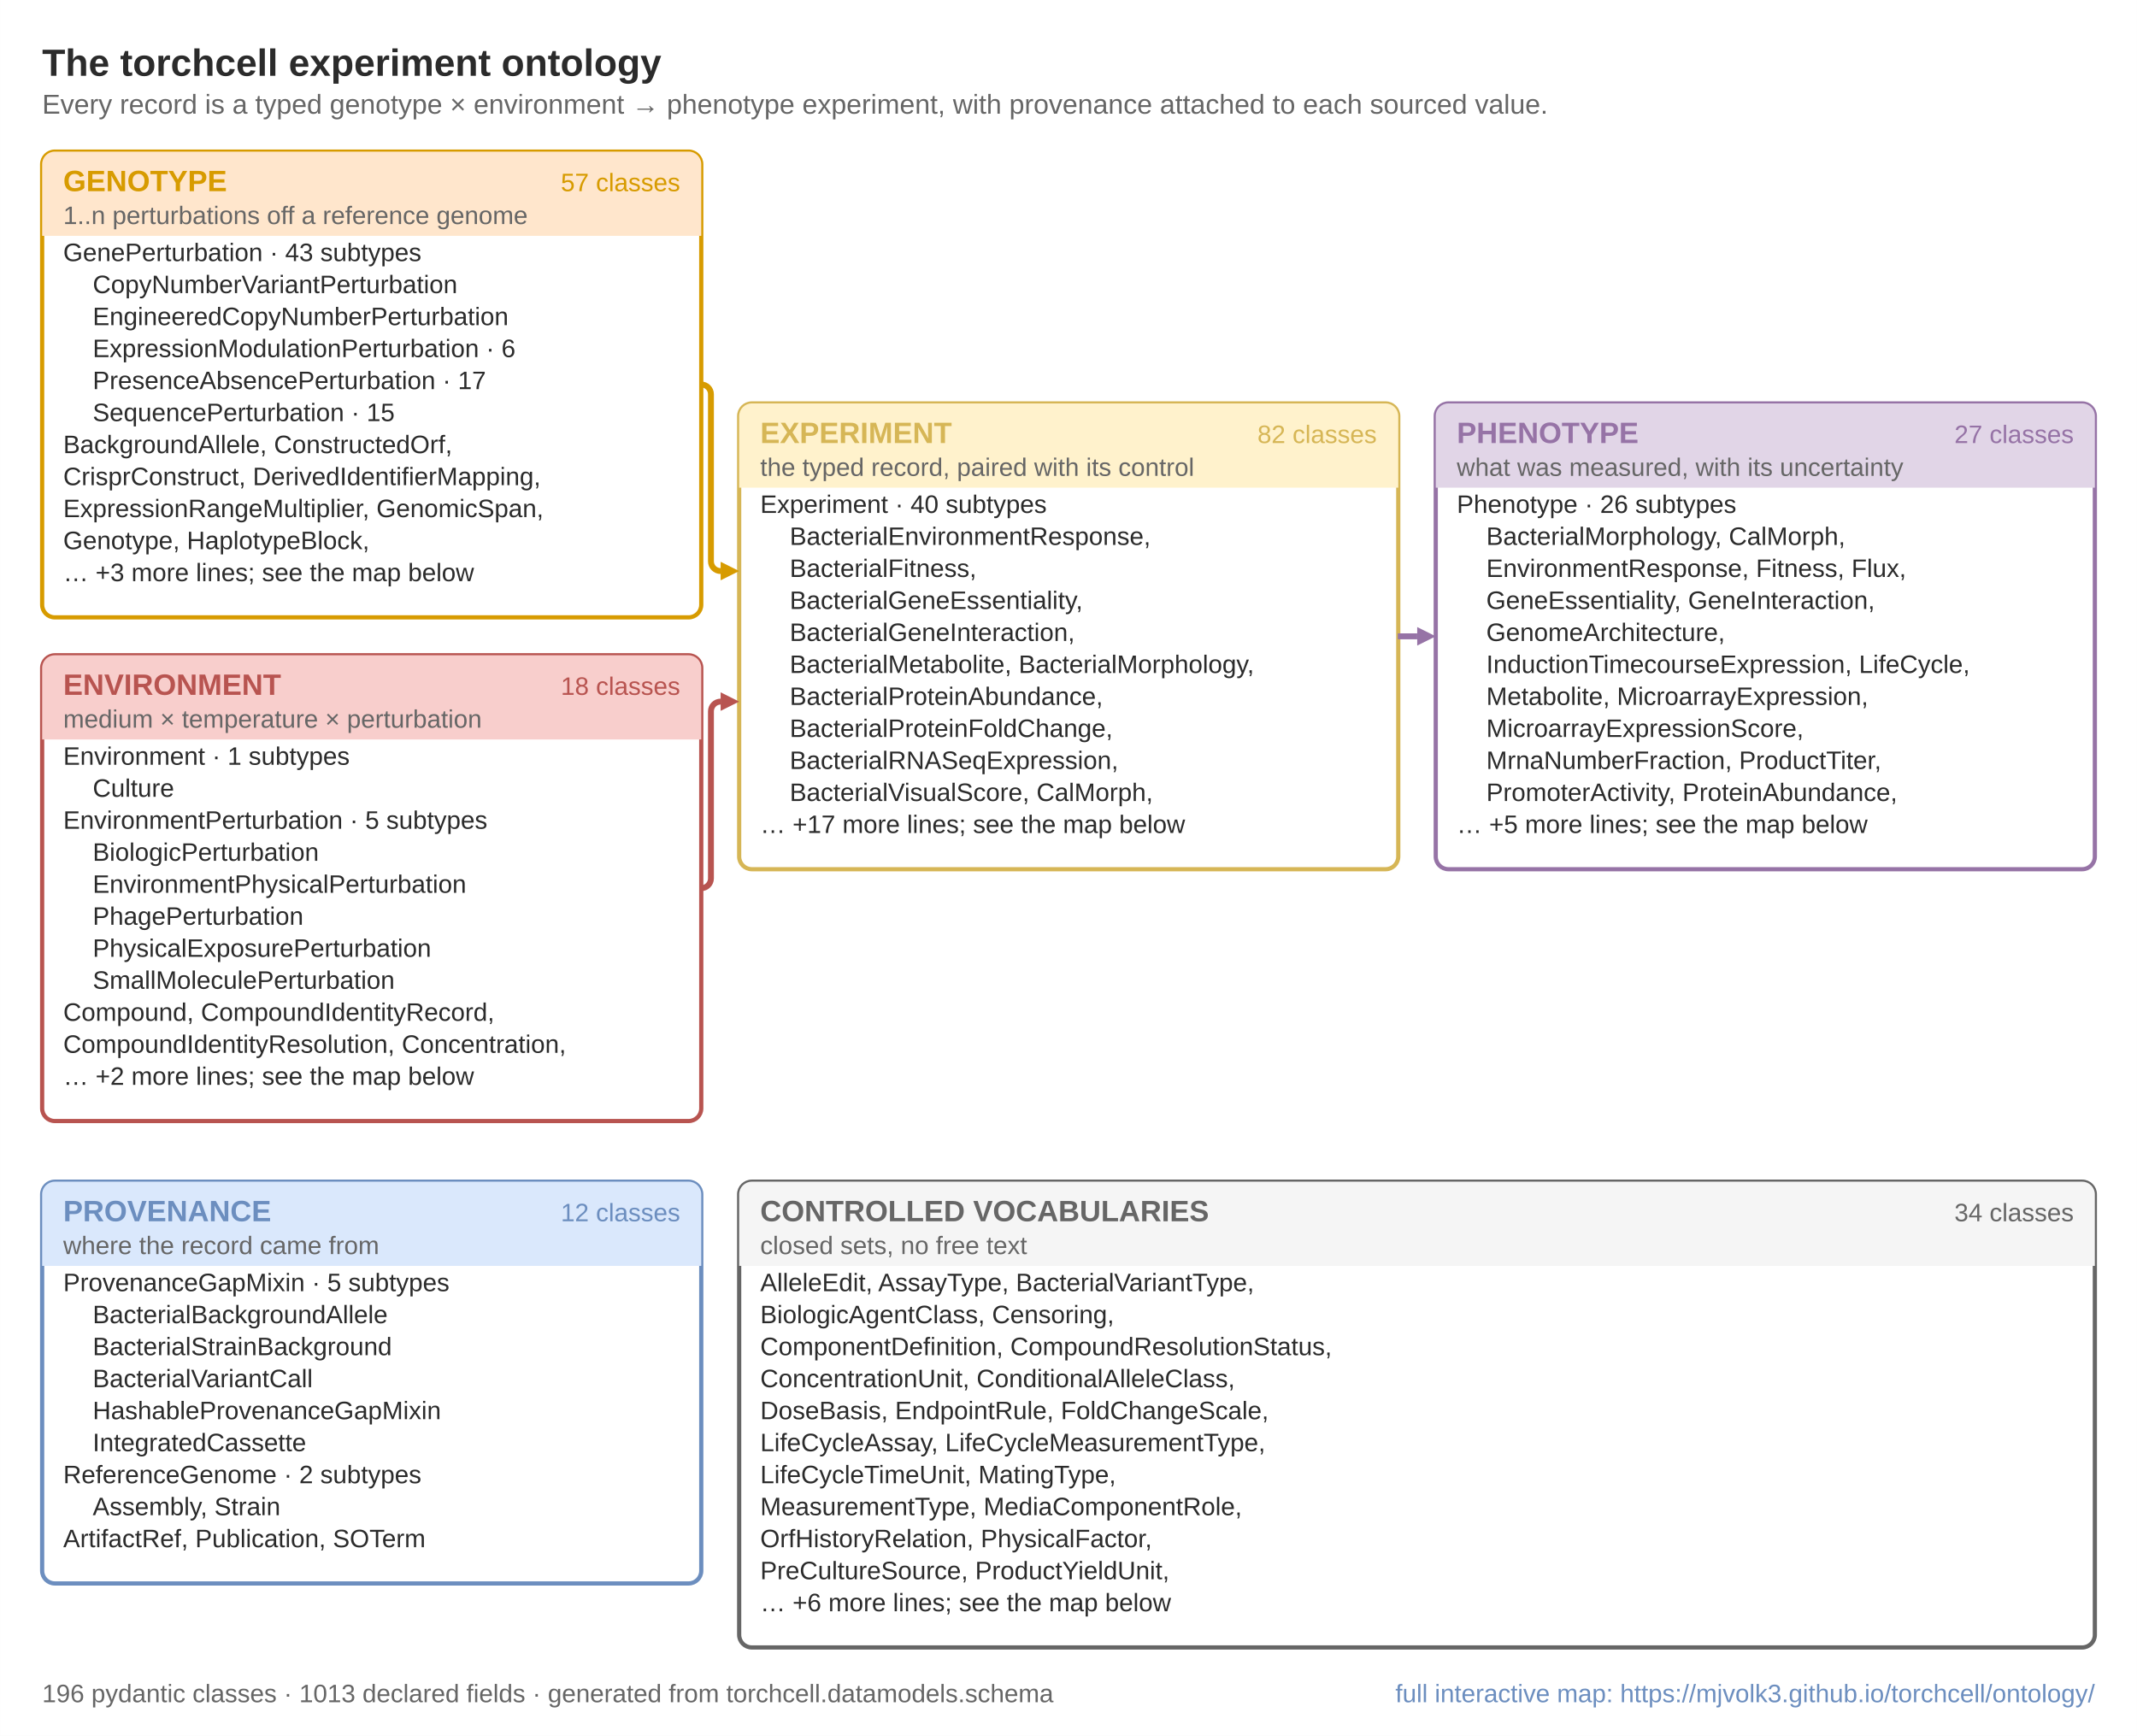
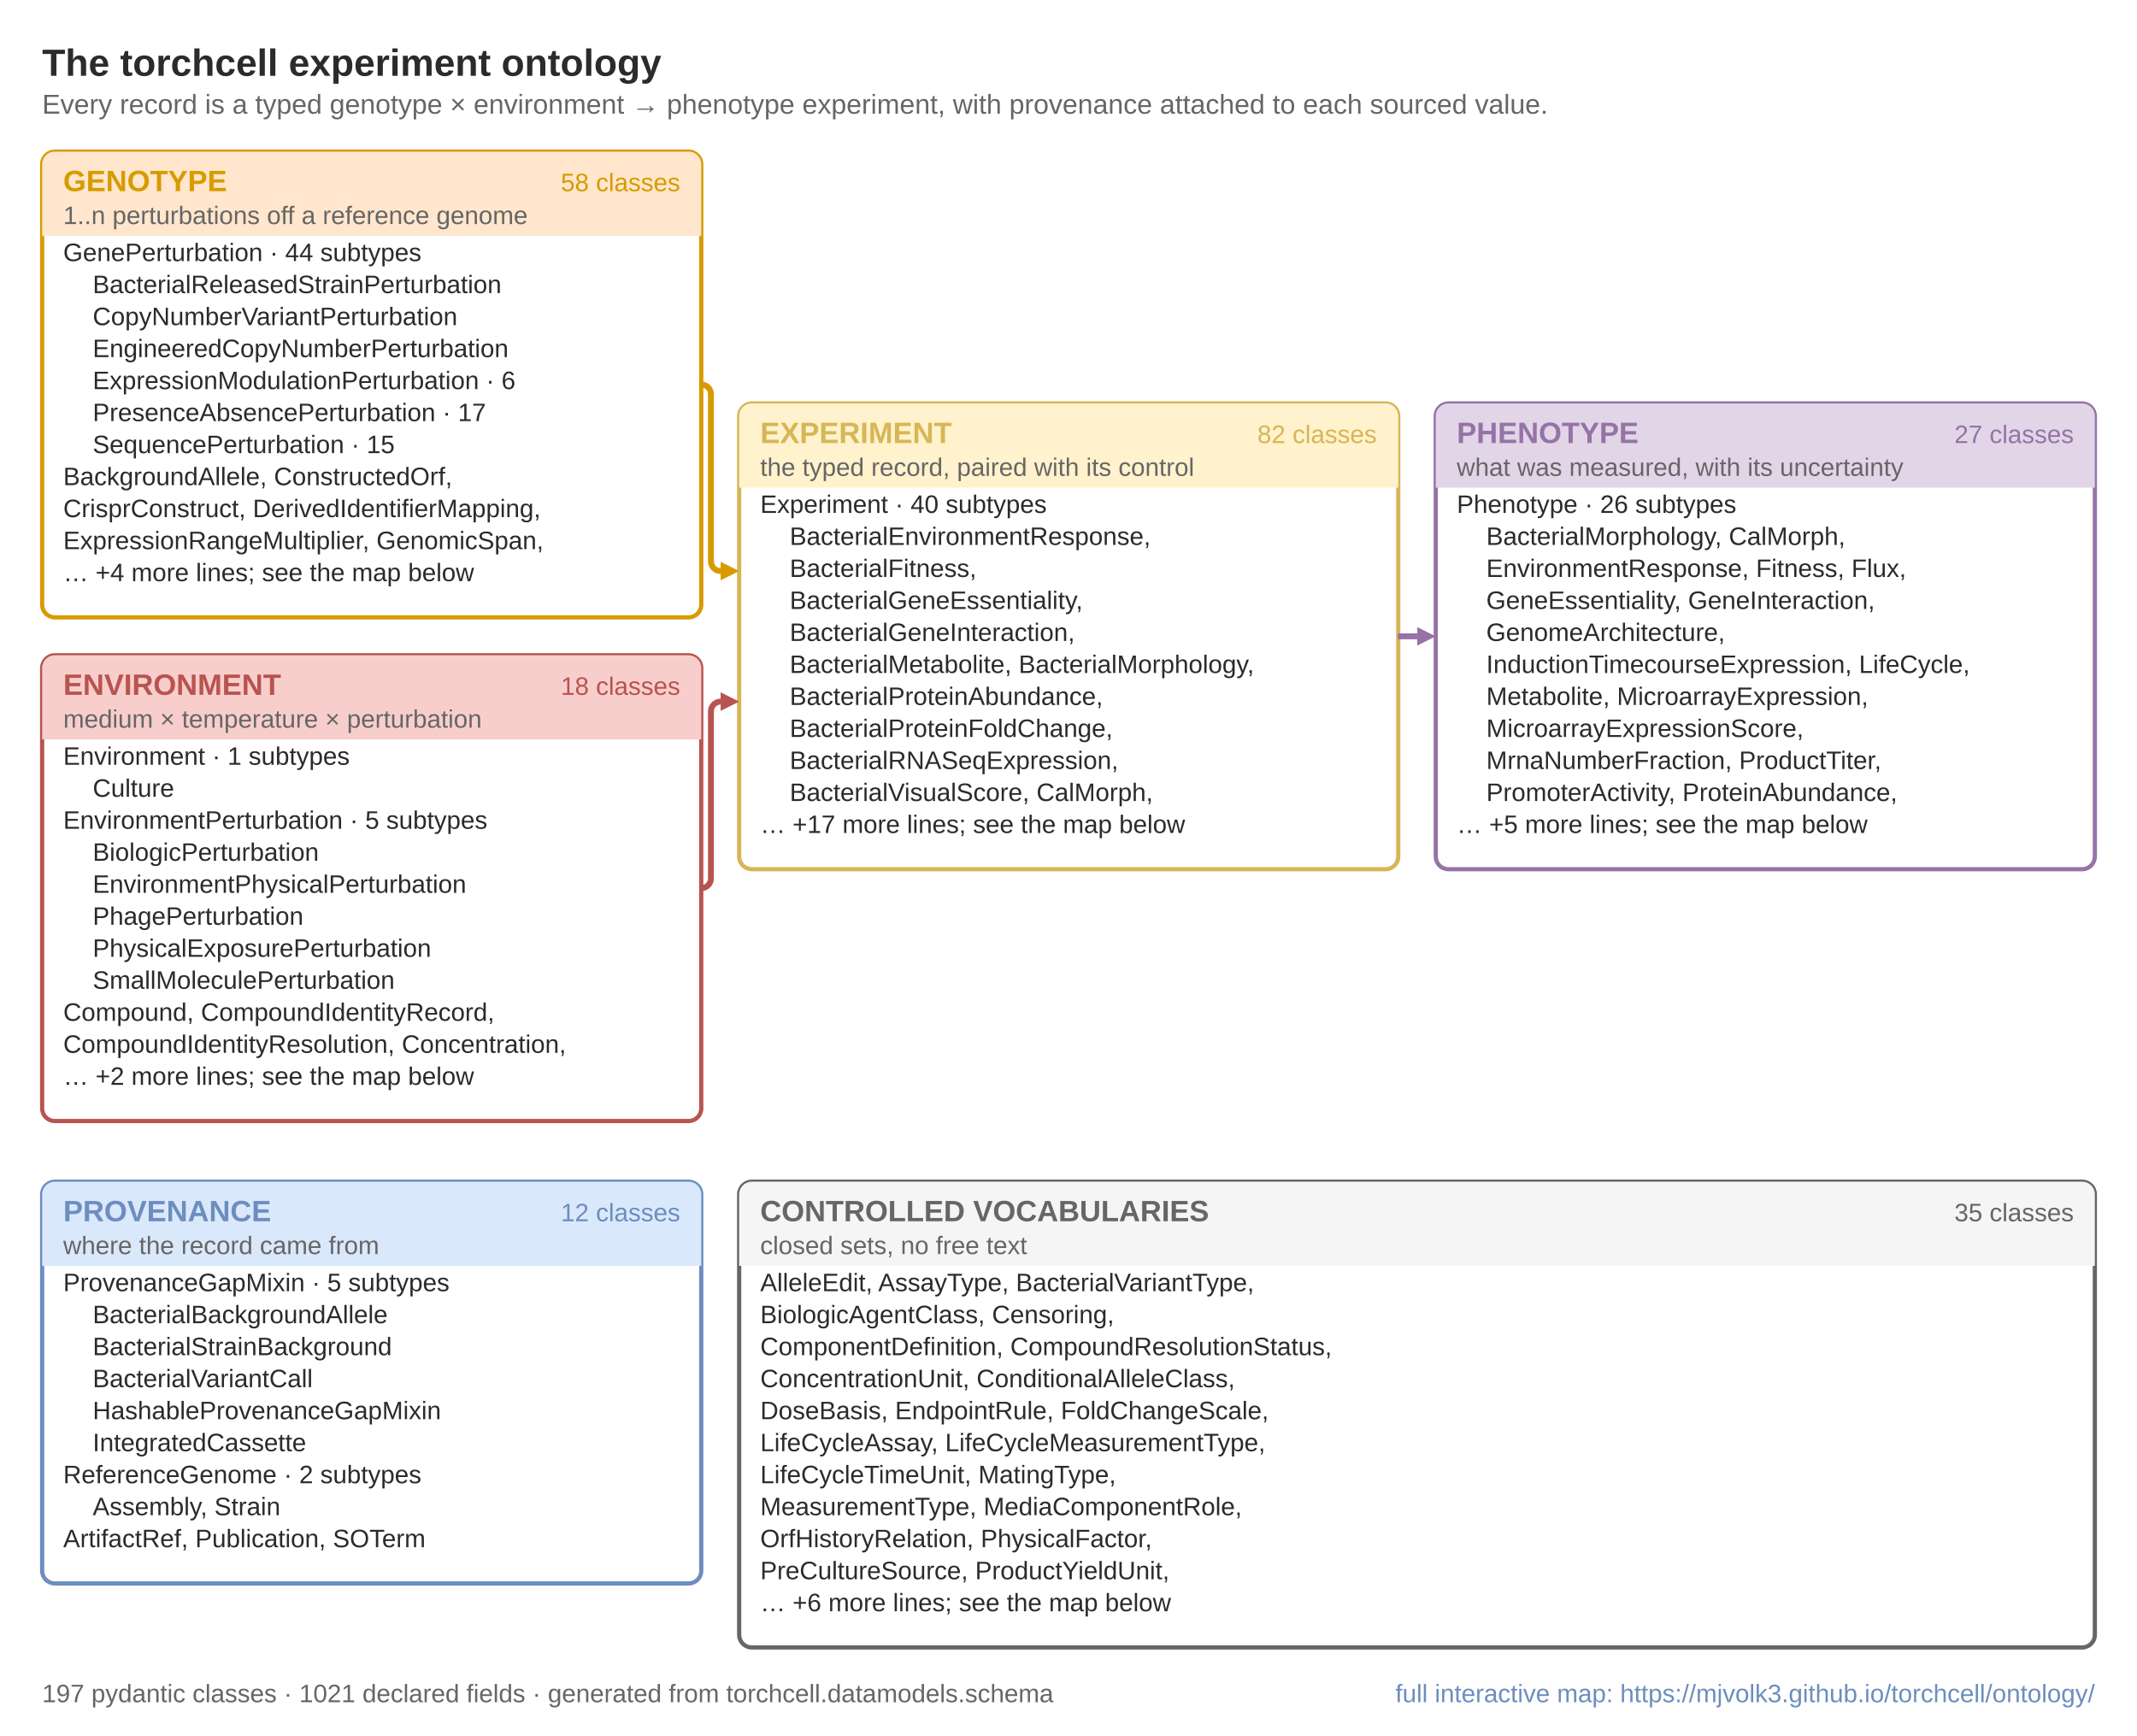
<svg xmlns="http://www.w3.org/2000/svg" width="179.00mm" height="145.41mm" viewBox="0 0 507.4 412.2" font-family="Arial, Helvetica, sans-serif">
  <style>text{font-family:Arial,Helvetica,sans-serif}</style>
  <rect width="100%" height="100%" fill="#FFFFFF" />
  <text x="10.0" y="18.0" font-size="9" font-weight="700" fill="#2B2B2B">The torchcell experiment ontology</text>
  <text x="10.0" y="27.0" font-size="6.5" fill="#666666">Every record is a typed genotype × environment → phenotype experiment, with provenance attached to each sourced value.</text>
  <rect x="10.0" y="36.0" width="156.5" height="110.6" rx="3" fill="#FFFFFF" stroke="#D79B00" stroke-width="1" />
  <path d="M10.0 39.0 a3 3 0 0 1 3 -3 h150.5 a3 3 0 0 1 3 3 v17.0 h-156.5 Z" fill="#FFE6CC" />
  <text x="15.0" y="45.4" font-size="7" font-weight="700" fill="#D79B00">GENOTYPE</text>
-   <text x="161.5" y="45.4" font-size="6" text-anchor="end" fill="#D79B00">57 classes</text>
+   <text x="161.5" y="45.4" font-size="6" text-anchor="end" fill="#D79B00">58 classes</text>
  <text x="15.0" y="53.2" font-size="6" fill="#666666">1..n perturbations off a reference genome</text>
-   <text x="15.0" y="62.0" font-size="6" fill="#2B2B2B">GenePerturbation  ·  43 subtypes</text>
-   <text x="22.0" y="69.6" font-size="6" fill="#2B2B2B">CopyNumberVariantPerturbation</text>
-   <text x="22.0" y="77.2" font-size="6" fill="#2B2B2B">EngineeredCopyNumberPerturbation</text>
-   <text x="22.0" y="84.8" font-size="6" fill="#2B2B2B">ExpressionModulationPerturbation  ·  6</text>
-   <text x="22.0" y="92.4" font-size="6" fill="#2B2B2B">PresenceAbsencePerturbation  ·  17</text>
-   <text x="22.0" y="100.0" font-size="6" fill="#2B2B2B">SequencePerturbation  ·  15</text>
-   <text x="15.0" y="107.6" font-size="6" fill="#2B2B2B">BackgroundAllele, ConstructedOrf,</text>
-   <text x="15.0" y="115.2" font-size="6" fill="#2B2B2B">CrisprConstruct, DerivedIdentifierMapping,</text>
-   <text x="15.0" y="122.8" font-size="6" fill="#2B2B2B">ExpressionRangeMultiplier, GenomicSpan,</text>
-   <text x="15.0" y="130.4" font-size="6" fill="#2B2B2B">Genotype, HaplotypeBlock,</text>
-   <text x="15.0" y="138.0" font-size="6" fill="#2B2B2B">…  +3 more lines; see the map below</text>
+   <text x="15.0" y="62.0" font-size="6" fill="#2B2B2B">GenePerturbation  ·  44 subtypes</text>
+   <text x="22.0" y="69.6" font-size="6" fill="#2B2B2B">BacterialReleasedStrainPerturbation</text>
+   <text x="22.0" y="77.2" font-size="6" fill="#2B2B2B">CopyNumberVariantPerturbation</text>
+   <text x="22.0" y="84.8" font-size="6" fill="#2B2B2B">EngineeredCopyNumberPerturbation</text>
+   <text x="22.0" y="92.4" font-size="6" fill="#2B2B2B">ExpressionModulationPerturbation  ·  6</text>
+   <text x="22.0" y="100.0" font-size="6" fill="#2B2B2B">PresenceAbsencePerturbation  ·  17</text>
+   <text x="22.0" y="107.6" font-size="6" fill="#2B2B2B">SequencePerturbation  ·  15</text>
+   <text x="15.0" y="115.2" font-size="6" fill="#2B2B2B">BackgroundAllele, ConstructedOrf,</text>
+   <text x="15.0" y="122.8" font-size="6" fill="#2B2B2B">CrisprConstruct, DerivedIdentifierMapping,</text>
+   <text x="15.0" y="130.4" font-size="6" fill="#2B2B2B">ExpressionRangeMultiplier, GenomicSpan,</text>
+   <text x="15.0" y="138.0" font-size="6" fill="#2B2B2B">…  +4 more lines; see the map below</text>
  <rect x="10.0" y="155.6" width="156.5" height="110.6" rx="3" fill="#FFFFFF" stroke="#B85450" stroke-width="1" />
  <path d="M10.0 158.6 a3 3 0 0 1 3 -3 h150.5 a3 3 0 0 1 3 3 v17.0 h-156.5 Z" fill="#F8CECC" />
  <text x="15.0" y="165.0" font-size="7" font-weight="700" fill="#B85450">ENVIRONMENT</text>
  <text x="161.5" y="165.0" font-size="6" text-anchor="end" fill="#B85450">18 classes</text>
  <text x="15.0" y="172.8" font-size="6" fill="#666666">medium × temperature × perturbation</text>
  <text x="15.0" y="181.6" font-size="6" fill="#2B2B2B">Environment  ·  1 subtypes</text>
  <text x="22.0" y="189.2" font-size="6" fill="#2B2B2B">Culture</text>
  <text x="15.0" y="196.8" font-size="6" fill="#2B2B2B">EnvironmentPerturbation  ·  5 subtypes</text>
  <text x="22.0" y="204.4" font-size="6" fill="#2B2B2B">BiologicPerturbation</text>
  <text x="22.0" y="212.0" font-size="6" fill="#2B2B2B">EnvironmentPhysicalPerturbation</text>
  <text x="22.0" y="219.6" font-size="6" fill="#2B2B2B">PhagePerturbation</text>
  <text x="22.0" y="227.2" font-size="6" fill="#2B2B2B">PhysicalExposurePerturbation</text>
  <text x="22.0" y="234.8" font-size="6" fill="#2B2B2B">SmallMoleculePerturbation</text>
  <text x="15.0" y="242.4" font-size="6" fill="#2B2B2B">Compound, CompoundIdentityRecord,</text>
  <text x="15.0" y="250.0" font-size="6" fill="#2B2B2B">CompoundIdentityResolution, Concentration,</text>
  <text x="15.0" y="257.6" font-size="6" fill="#2B2B2B">…  +2 more lines; see the map below</text>
  <rect x="175.5" y="95.8" width="156.5" height="110.6" rx="3" fill="#FFFFFF" stroke="#D6B656" stroke-width="1" />
  <path d="M175.5 98.8 a3 3 0 0 1 3 -3 h150.5 a3 3 0 0 1 3 3 v17.0 h-156.5 Z" fill="#FFF2CC" />
  <text x="180.5" y="105.2" font-size="7" font-weight="700" fill="#D6B656">EXPERIMENT</text>
  <text x="326.9" y="105.2" font-size="6" text-anchor="end" fill="#D6B656">82 classes</text>
  <text x="180.5" y="113.0" font-size="6" fill="#666666">the typed record, paired with its control</text>
  <text x="180.5" y="121.8" font-size="6" fill="#2B2B2B">Experiment  ·  40 subtypes</text>
  <text x="187.5" y="129.4" font-size="6" fill="#2B2B2B">BacterialEnvironmentResponse,</text>
  <text x="187.5" y="137.0" font-size="6" fill="#2B2B2B">BacterialFitness,</text>
  <text x="187.5" y="144.6" font-size="6" fill="#2B2B2B">BacterialGeneEssentiality,</text>
  <text x="187.5" y="152.2" font-size="6" fill="#2B2B2B">BacterialGeneInteraction,</text>
  <text x="187.5" y="159.8" font-size="6" fill="#2B2B2B">BacterialMetabolite, BacterialMorphology,</text>
  <text x="187.5" y="167.4" font-size="6" fill="#2B2B2B">BacterialProteinAbundance,</text>
  <text x="187.5" y="175.0" font-size="6" fill="#2B2B2B">BacterialProteinFoldChange,</text>
  <text x="187.5" y="182.6" font-size="6" fill="#2B2B2B">BacterialRNASeqExpression,</text>
  <text x="187.5" y="190.2" font-size="6" fill="#2B2B2B">BacterialVisualScore, CalMorph,</text>
  <text x="180.5" y="197.8" font-size="6" fill="#2B2B2B">…  +17 more lines; see the map below</text>
  <rect x="340.9" y="95.8" width="156.5" height="110.6" rx="3" fill="#FFFFFF" stroke="#9673A6" stroke-width="1" />
  <path d="M340.9 98.8 a3 3 0 0 1 3 -3 h150.5 a3 3 0 0 1 3 3 v17.0 h-156.5 Z" fill="#E1D5E7" />
  <text x="345.9" y="105.2" font-size="7" font-weight="700" fill="#9673A6">PHENOTYPE</text>
  <text x="492.4" y="105.2" font-size="6" text-anchor="end" fill="#9673A6">27 classes</text>
  <text x="345.9" y="113.0" font-size="6" fill="#666666">what was measured, with its uncertainty</text>
  <text x="345.9" y="121.8" font-size="6" fill="#2B2B2B">Phenotype  ·  26 subtypes</text>
  <text x="352.9" y="129.4" font-size="6" fill="#2B2B2B">BacterialMorphology, CalMorph,</text>
  <text x="352.9" y="137.0" font-size="6" fill="#2B2B2B">EnvironmentResponse, Fitness, Flux,</text>
  <text x="352.9" y="144.6" font-size="6" fill="#2B2B2B">GeneEssentiality, GeneInteraction,</text>
  <text x="352.9" y="152.2" font-size="6" fill="#2B2B2B">GenomeArchitecture,</text>
  <text x="352.9" y="159.8" font-size="6" fill="#2B2B2B">InductionTimecourseExpression, LifeCycle,</text>
  <text x="352.9" y="167.4" font-size="6" fill="#2B2B2B">Metabolite, MicroarrayExpression,</text>
  <text x="352.9" y="175.0" font-size="6" fill="#2B2B2B">MicroarrayExpressionScore,</text>
  <text x="352.9" y="182.6" font-size="6" fill="#2B2B2B">MrnaNumberFraction, ProductTiter,</text>
  <text x="352.9" y="190.2" font-size="6" fill="#2B2B2B">PromoterActivity, ProteinAbundance,</text>
  <text x="345.9" y="197.8" font-size="6" fill="#2B2B2B">…  +5 more lines; see the map below</text>
  <rect x="10.0" y="280.6" width="156.5" height="95.4" rx="3" fill="#FFFFFF" stroke="#6C8EBF" stroke-width="1" />
  <path d="M10.0 283.6 a3 3 0 0 1 3 -3 h150.5 a3 3 0 0 1 3 3 v17.0 h-156.5 Z" fill="#DAE8FC" />
  <text x="15.0" y="290.0" font-size="7" font-weight="700" fill="#6C8EBF">PROVENANCE</text>
  <text x="161.5" y="290.0" font-size="6" text-anchor="end" fill="#6C8EBF">12 classes</text>
  <text x="15.0" y="297.8" font-size="6" fill="#666666">where the record came from</text>
  <text x="15.0" y="306.6" font-size="6" fill="#2B2B2B">ProvenanceGapMixin  ·  5 subtypes</text>
  <text x="22.0" y="314.2" font-size="6" fill="#2B2B2B">BacterialBackgroundAllele</text>
  <text x="22.0" y="321.8" font-size="6" fill="#2B2B2B">BacterialStrainBackground</text>
  <text x="22.0" y="329.4" font-size="6" fill="#2B2B2B">BacterialVariantCall</text>
  <text x="22.0" y="337.0" font-size="6" fill="#2B2B2B">HashableProvenanceGapMixin</text>
  <text x="22.0" y="344.6" font-size="6" fill="#2B2B2B">IntegratedCassette</text>
  <text x="15.0" y="352.2" font-size="6" fill="#2B2B2B">ReferenceGenome  ·  2 subtypes</text>
  <text x="22.0" y="359.8" font-size="6" fill="#2B2B2B">Assembly, Strain</text>
  <text x="15.0" y="367.4" font-size="6" fill="#2B2B2B">ArtifactRef, Publication, SOTerm</text>
  <rect x="175.5" y="280.6" width="321.9" height="110.6" rx="3" fill="#FFFFFF" stroke="#666666" stroke-width="1" />
  <path d="M175.5 283.6 a3 3 0 0 1 3 -3 h315.9 a3 3 0 0 1 3 3 v17.0 h-321.9 Z" fill="#F5F5F5" />
  <text x="180.5" y="290.0" font-size="7" font-weight="700" fill="#666666">CONTROLLED VOCABULARIES</text>
-   <text x="492.4" y="290.0" font-size="6" text-anchor="end" fill="#666666">34 classes</text>
+   <text x="492.4" y="290.0" font-size="6" text-anchor="end" fill="#666666">35 classes</text>
  <text x="180.5" y="297.8" font-size="6" fill="#666666">closed sets, no free text</text>
  <text x="180.5" y="306.6" font-size="6" fill="#2B2B2B">AlleleEdit, AssayType, BacterialVariantType,</text>
  <text x="180.5" y="314.2" font-size="6" fill="#2B2B2B">BiologicAgentClass, Censoring,</text>
  <text x="180.5" y="321.8" font-size="6" fill="#2B2B2B">ComponentDefinition, CompoundResolutionStatus,</text>
  <text x="180.5" y="329.4" font-size="6" fill="#2B2B2B">ConcentrationUnit, ConditionalAlleleClass,</text>
  <text x="180.5" y="337.0" font-size="6" fill="#2B2B2B">DoseBasis, EndpointRule, FoldChangeScale,</text>
  <text x="180.5" y="344.6" font-size="6" fill="#2B2B2B">LifeCycleAssay, LifeCycleMeasurementType,</text>
  <text x="180.5" y="352.2" font-size="6" fill="#2B2B2B">LifeCycleTimeUnit, MatingType,</text>
  <text x="180.5" y="359.8" font-size="6" fill="#2B2B2B">MeasurementType, MediaComponentRole,</text>
  <text x="180.5" y="367.4" font-size="6" fill="#2B2B2B">OrfHistoryRelation, PhysicalFactor,</text>
  <text x="180.5" y="375.0" font-size="6" fill="#2B2B2B">PreCultureSource, ProductYieldUnit,</text>
  <text x="180.5" y="382.6" font-size="6" fill="#2B2B2B">…  +6 more lines; see the map below</text>
  <path d="M166.5 91.3 H166.5 A2.3 2.3 0 0 1 168.8 93.6 V133.3 A2.3 2.3 0 0 0 171.1 135.6 H171.1" fill="none" stroke="#D79B00" stroke-width="1.4" stroke-linecap="butt" stroke-linejoin="round" />
  <path d="M175.5 135.6 l-4.4 -2.2 v4.4 Z" fill="#D79B00" />
  <path d="M166.5 210.9 H166.5 A2.3 2.3 0 0 0 168.8 208.6 V168.9 A2.3 2.3 0 0 1 171.1 166.6 H171.1" fill="none" stroke="#B85450" stroke-width="1.4" stroke-linecap="butt" stroke-linejoin="round" />
  <path d="M175.5 166.6 l-4.4 -2.2 v4.4 Z" fill="#B85450" />
  <path d="M331.9 151.1 H336.5" fill="none" stroke="#9673A6" stroke-width="1.4" stroke-linecap="butt" stroke-linejoin="round" />
  <path d="M340.9 151.1 l-4.4 -2.2 v4.4 Z" fill="#9673A6" />
-   <text x="10.0" y="404.2" font-size="6" fill="#666666">196 pydantic classes · 1013 declared fields · generated from torchcell.datamodels.schema</text>
+   <text x="10.0" y="404.2" font-size="6" fill="#666666">197 pydantic classes · 1021 declared fields · generated from torchcell.datamodels.schema</text>
  <text x="497.4" y="404.2" font-size="6" text-anchor="end" fill="#6C8EBF">full interactive map: https://mjvolk3.github.io/torchcell/ontology/</text>
</svg>
